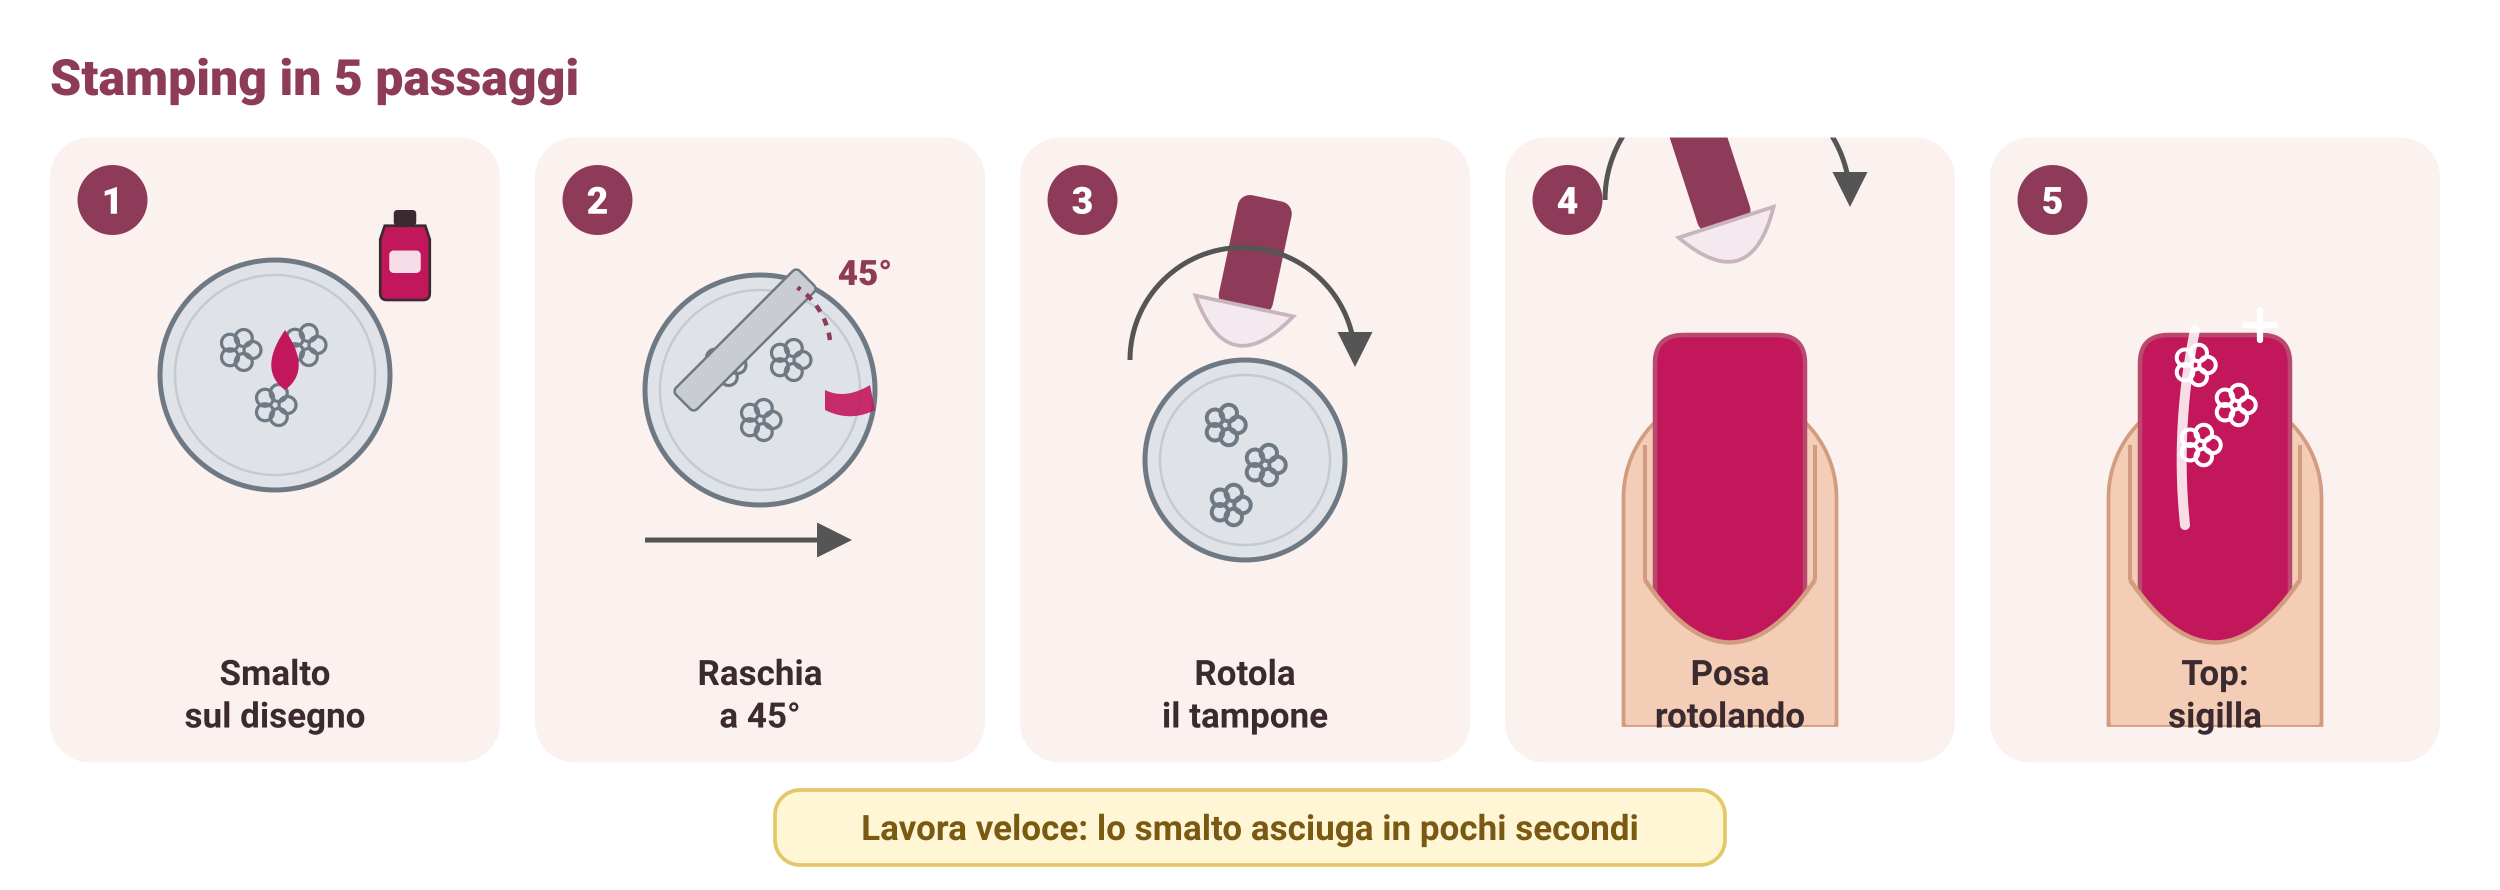
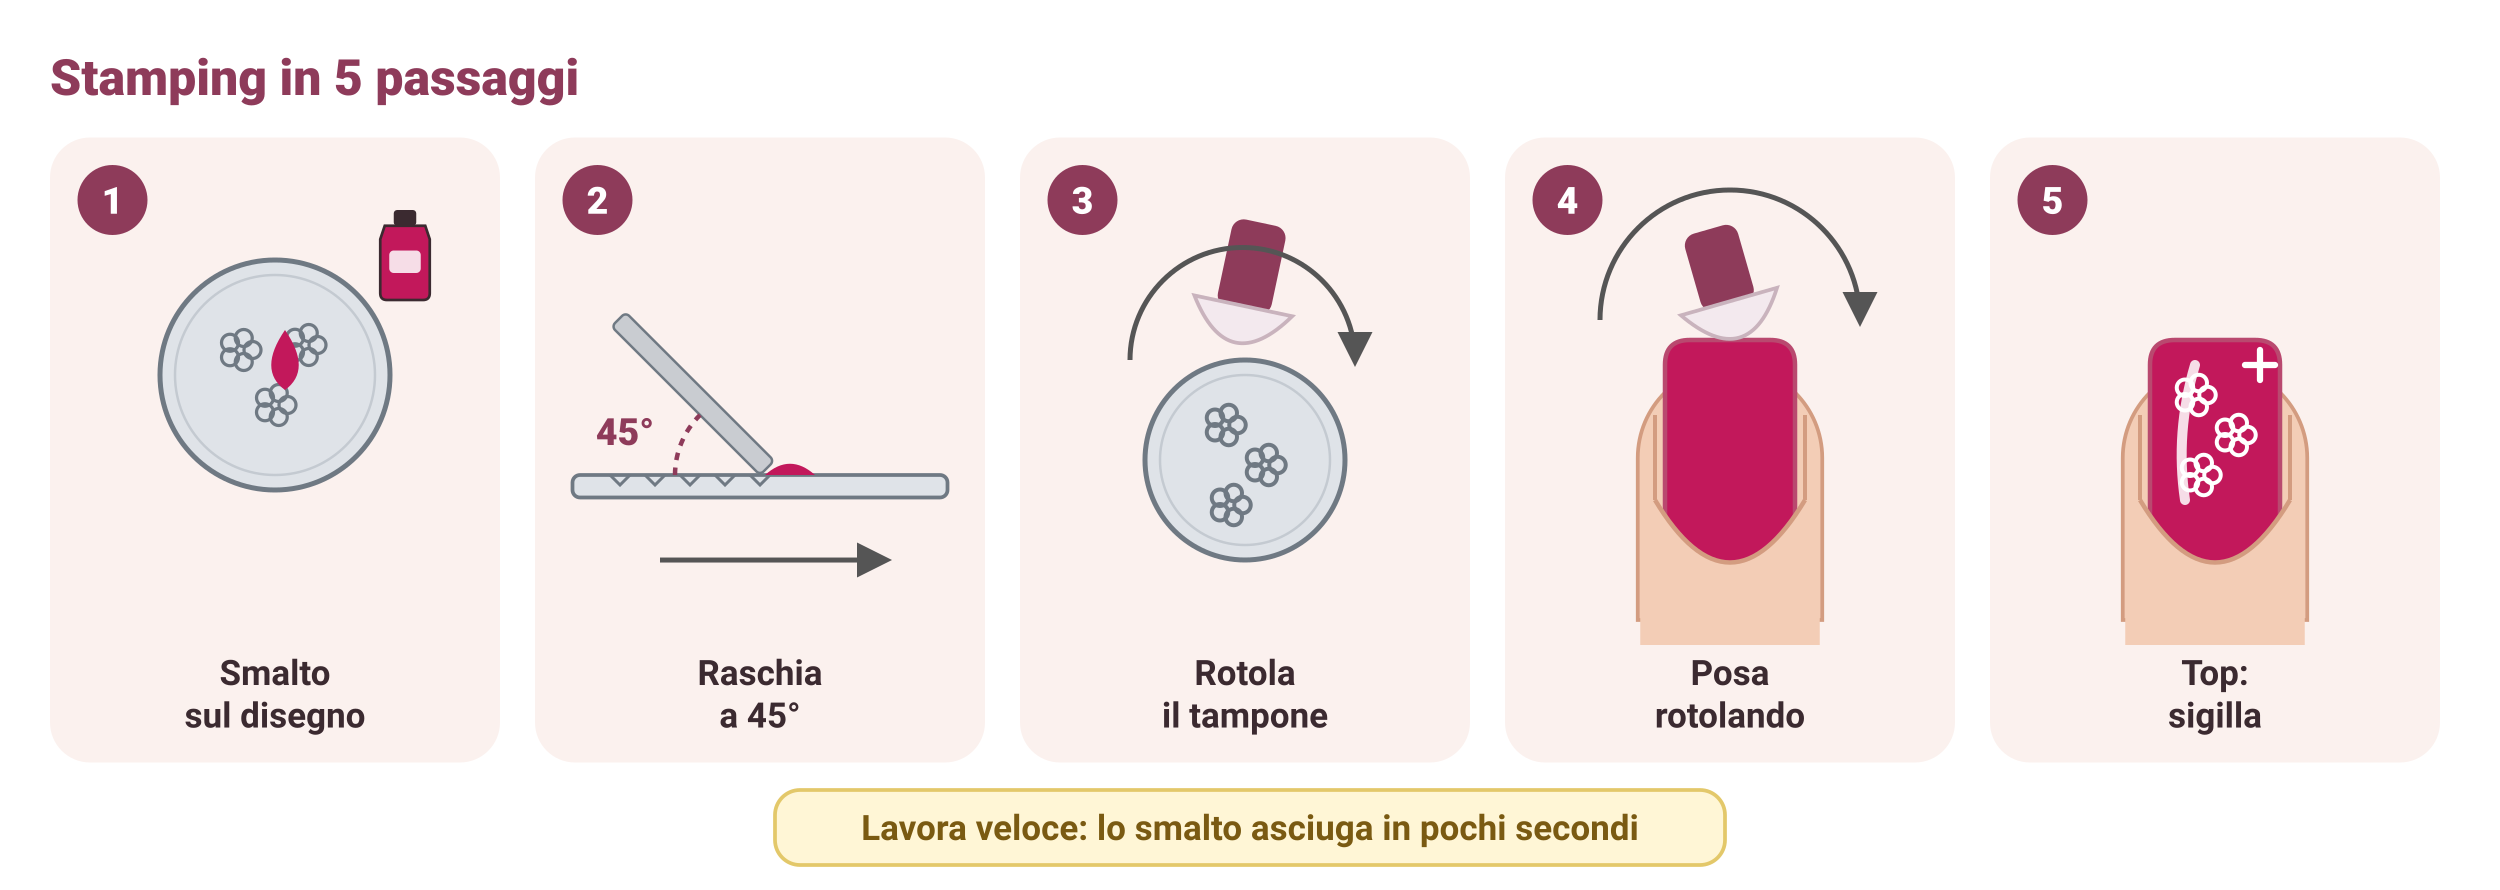
<svg xmlns="http://www.w3.org/2000/svg" viewBox="0 0 1000 356" width="1000" height="356" font-family="system-ui, -apple-system, 'Segoe UI', Roboto, Arial, sans-serif" role="img">
  <rect width="100%" height="100%" fill="#ffffff" />
  <defs>
    <marker id="ar" viewBox="0 0 10 10" refX="8" refY="5" markerWidth="7" markerHeight="7" orient="auto-start-reverse">
      <path d="M0,0 L10,5 L0,10 z" fill="#8e3b5a" />
    </marker>
    <marker id="arw" viewBox="0 0 10 10" refX="8" refY="5" markerWidth="7" markerHeight="7" orient="auto-start-reverse">
      <path d="M0,0 L10,5 L0,10 z" fill="#7a6369" />
    </marker>
    <marker id="ag" viewBox="0 0 10 10" refX="8" refY="5" markerWidth="7" markerHeight="7" orient="auto-start-reverse">
      <path d="M0,0 L10,5 L0,10 z" fill="#555555" />
    </marker>
    <marker id="are" viewBox="0 0 10 10" refX="8" refY="5" markerWidth="7" markerHeight="7" orient="auto-start-reverse">
      <path d="M0,0 L10,5 L0,10 z" fill="#c0392b" />
    </marker>
    <marker id="aro" viewBox="0 0 10 10" refX="8" refY="5" markerWidth="7" markerHeight="7" orient="auto-start-reverse">
      <path d="M0,0 L10,5 L0,10 z" fill="#2f8a5b" />
    </marker>
  </defs>
  <text x="20.0" y="38.0" font-size="20" text-anchor="start" font-weight="800" fill="#8e3b5a">Stamping in 5 passaggi</text>
  <defs>
    <clipPath id="k32">
      <rect x="20" y="55" width="180" height="250" rx="16" />
    </clipPath>
  </defs>
  <rect x="20" y="55" width="180" height="250" rx="16" fill="#fbf1ee" />
  <g clip-path="url(#k32)">
    <circle cx="110.0" cy="150.0" r="46" fill="#dfe3e8" stroke="#6f7983" stroke-width="2" />
    <circle cx="110.0" cy="150.0" r="40" fill="none" stroke="#c4cad1" stroke-width="1" />
    <circle cx="101.0" cy="140.0" r="3.4" fill="none" stroke="#6f7983" stroke-width="1.3" />
    <circle cx="97.5" cy="144.8" r="3.4" fill="none" stroke="#6f7983" stroke-width="1.3" />
    <circle cx="92.0" cy="142.9" r="3.4" fill="none" stroke="#6f7983" stroke-width="1.3" />
    <circle cx="92.0" cy="137.1" r="3.4" fill="none" stroke="#6f7983" stroke-width="1.3" />
    <circle cx="97.5" cy="135.2" r="3.4" fill="none" stroke="#6f7983" stroke-width="1.3" />
    <circle cx="127.0" cy="138.0" r="3.4" fill="none" stroke="#6f7983" stroke-width="1.3" />
    <circle cx="123.5" cy="142.8" r="3.4" fill="none" stroke="#6f7983" stroke-width="1.3" />
    <circle cx="118.0" cy="140.9" r="3.4" fill="none" stroke="#6f7983" stroke-width="1.3" />
    <circle cx="118.0" cy="135.1" r="3.4" fill="none" stroke="#6f7983" stroke-width="1.3" />
    <circle cx="123.5" cy="133.2" r="3.4" fill="none" stroke="#6f7983" stroke-width="1.3" />
    <circle cx="115.0" cy="162.0" r="3.4" fill="none" stroke="#6f7983" stroke-width="1.3" />
    <circle cx="111.5" cy="166.8" r="3.4" fill="none" stroke="#6f7983" stroke-width="1.3" />
    <circle cx="106.0" cy="164.9" r="3.4" fill="none" stroke="#6f7983" stroke-width="1.3" />
    <circle cx="106.0" cy="159.1" r="3.4" fill="none" stroke="#6f7983" stroke-width="1.3" />
    <circle cx="111.5" cy="157.2" r="3.4" fill="none" stroke="#6f7983" stroke-width="1.3" />
    <path d="M114.0,132.0 q11,16 0,24 q-11,-8 0,-24 z" fill="#c2185b" />
    <g transform="translate(162.0,102.0) scale(0.900)">
      <rect x="-5" y="-20" width="10" height="7" rx="1.5" fill="#3b2a30" />
      <path d="M-9,-13 L9,-13 L11,-7 L11,17 Q11,20 8,20 L-8,20 Q-11,20 -11,17 L-11,-7 Z" fill="#c2185b" stroke="#3b2a30" stroke-width="1.2" />
      <rect x="-7" y="-2" width="14" height="10" rx="2" fill="#fff" opacity=".85" />
    </g>
  </g>
  <circle cx="45.0" cy="80.0" r="14" fill="#8e3b5a" />
  <text x="45.0" y="85.5" font-size="15" text-anchor="middle" font-weight="800" fill="#fff">1</text>
  <text x="110.0" y="274.0" font-size="14" text-anchor="middle" font-weight="700" fill="#3b2a30">Smalto</text>
  <text x="110.0" y="291.0" font-size="14" text-anchor="middle" font-weight="700" fill="#3b2a30">sul disegno</text>
  <defs>
    <clipPath id="k33">
      <rect x="214" y="55" width="180" height="250" rx="16" />
    </clipPath>
  </defs>
  <rect x="214" y="55" width="180" height="250" rx="16" fill="#fbf1ee" />
  <g clip-path="url(#k33)">
-     <circle cx="304.0" cy="156.0" r="46" fill="#dfe3e8" stroke="#6f7983" stroke-width="2" />
-     <circle cx="304.0" cy="156.0" r="40" fill="none" stroke="#c4cad1" stroke-width="1" />
-     <circle cx="295.0" cy="146.0" r="3.4" fill="none" stroke="#6f7983" stroke-width="1.3" />
-     <circle cx="291.5" cy="150.8" r="3.4" fill="none" stroke="#6f7983" stroke-width="1.3" />
-     <circle cx="286.0" cy="148.9" r="3.4" fill="none" stroke="#6f7983" stroke-width="1.3" />
-     <circle cx="286.0" cy="143.1" r="3.4" fill="none" stroke="#6f7983" stroke-width="1.3" />
-     <circle cx="291.5" cy="141.2" r="3.4" fill="none" stroke="#6f7983" stroke-width="1.3" />
-     <circle cx="321.0" cy="144.0" r="3.4" fill="none" stroke="#6f7983" stroke-width="1.3" />
-     <circle cx="317.5" cy="148.8" r="3.4" fill="none" stroke="#6f7983" stroke-width="1.3" />
-     <circle cx="312.0" cy="146.9" r="3.4" fill="none" stroke="#6f7983" stroke-width="1.3" />
-     <circle cx="312.0" cy="141.1" r="3.4" fill="none" stroke="#6f7983" stroke-width="1.3" />
-     <circle cx="317.5" cy="139.2" r="3.4" fill="none" stroke="#6f7983" stroke-width="1.3" />
-     <circle cx="309.0" cy="168.0" r="3.4" fill="none" stroke="#6f7983" stroke-width="1.3" />
-     <circle cx="305.5" cy="172.8" r="3.4" fill="none" stroke="#6f7983" stroke-width="1.3" />
-     <circle cx="300.0" cy="170.9" r="3.4" fill="none" stroke="#6f7983" stroke-width="1.3" />
-     <circle cx="300.0" cy="165.1" r="3.4" fill="none" stroke="#6f7983" stroke-width="1.3" />
-     <circle cx="305.5" cy="163.2" r="3.4" fill="none" stroke="#6f7983" stroke-width="1.3" />
-     <path d="M330.0,156.0 q8,4 18,-2 l2,10 q-10,5 -20,0 z" fill="#c2185b" opacity=".9" />
-     <g transform="rotate(-45.0 298.0 136.0)">
-       <rect x="263.0" y="130.0" width="70" height="12" rx="2" fill="#c9ccd1" stroke="#6f7983" />
+     <rect x="229.0" y="190.0" width="150" height="9" rx="3" fill="#dfe3e8" stroke="#6f7983" stroke-width="1.5" />
+     <path d="M244.0,190.0 l4,4 l4,-4" fill="none" stroke="#6f7983" stroke-width="1.2" />
+     <path d="M258.0,190.0 l4,4 l4,-4" fill="none" stroke="#6f7983" stroke-width="1.2" />
+     <path d="M272.0,190.0 l4,4 l4,-4" fill="none" stroke="#6f7983" stroke-width="1.2" />
+     <path d="M286.0,190.0 l4,4 l4,-4" fill="none" stroke="#6f7983" stroke-width="1.2" />
+     <path d="M300.0,190.0 l4,4 l4,-4" fill="none" stroke="#6f7983" stroke-width="1.2" />
+     <path d="M306.0,190.0 q10,-9 20,0 z" fill="#c2185b" />
+     <g transform="rotate(45.0 304.0 190.0)">
+       <rect x="220.0" y="182.0" width="84" height="8" rx="2" fill="#c9ccd1" stroke="#6f7983" />
    </g>
-     <path d="M332.0,136.0 A30,30 0 0 0 319.0,115.0" fill="none" stroke="#8e3b5a" stroke-width="1.8" stroke-dasharray="3 3" />
-     <text x="346.0" y="114.0" font-size="14" text-anchor="middle" font-weight="800" fill="#8e3b5a">45°</text>
-     <line x1="258.0" y1="216.0" x2="338.0" y2="216.0" stroke="#555555" stroke-width="2" marker-end="url(#ag)" />
+     <path d="M270.0,190.0 A34,34 0 0 1 280.0,166.0" fill="none" stroke="#8e3b5a" stroke-width="1.8" stroke-dasharray="3 3" />
+     <text x="250.0" y="178.0" font-size="15" text-anchor="middle" font-weight="800" fill="#8e3b5a">45°</text>
+     <line x1="264.0" y1="224.0" x2="354.0" y2="224.0" stroke="#555555" stroke-width="2" marker-end="url(#ag)" />
  </g>
  <circle cx="239.0" cy="80.0" r="14" fill="#8e3b5a" />
  <text x="239.0" y="85.5" font-size="15" text-anchor="middle" font-weight="800" fill="#fff">2</text>
  <text x="304.0" y="274.0" font-size="14" text-anchor="middle" font-weight="700" fill="#3b2a30">Raschia</text>
  <text x="304.0" y="291.0" font-size="14" text-anchor="middle" font-weight="700" fill="#3b2a30">a 45°</text>
  <defs>
    <clipPath id="k34">
      <rect x="408" y="55" width="180" height="250" rx="16" />
    </clipPath>
  </defs>
  <rect x="408" y="55" width="180" height="250" rx="16" fill="#fbf1ee" />
  <g clip-path="url(#k34)">
    <circle cx="498.0" cy="184.0" r="40" fill="#dfe3e8" stroke="#6f7983" stroke-width="2" />
    <circle cx="498.0" cy="184.0" r="34" fill="none" stroke="#c4cad1" stroke-width="1" />
    <circle cx="495.0" cy="170.0" r="3.3" fill="none" stroke="#6f7983" stroke-width="1.6" />
    <circle cx="491.5" cy="174.8" r="3.3" fill="none" stroke="#6f7983" stroke-width="1.6" />
    <circle cx="486.0" cy="172.9" r="3.3" fill="none" stroke="#6f7983" stroke-width="1.6" />
    <circle cx="486.0" cy="167.1" r="3.3" fill="none" stroke="#6f7983" stroke-width="1.6" />
    <circle cx="491.5" cy="165.2" r="3.3" fill="none" stroke="#6f7983" stroke-width="1.6" />
    <circle cx="511.0" cy="186.0" r="3.3" fill="none" stroke="#6f7983" stroke-width="1.6" />
    <circle cx="507.5" cy="190.8" r="3.3" fill="none" stroke="#6f7983" stroke-width="1.6" />
    <circle cx="502.0" cy="188.9" r="3.3" fill="none" stroke="#6f7983" stroke-width="1.6" />
    <circle cx="502.0" cy="183.1" r="3.3" fill="none" stroke="#6f7983" stroke-width="1.6" />
    <circle cx="507.5" cy="181.2" r="3.3" fill="none" stroke="#6f7983" stroke-width="1.6" />
    <circle cx="497.0" cy="202.0" r="3.3" fill="none" stroke="#6f7983" stroke-width="1.6" />
    <circle cx="493.5" cy="206.8" r="3.3" fill="none" stroke="#6f7983" stroke-width="1.6" />
    <circle cx="488.0" cy="204.9" r="3.3" fill="none" stroke="#6f7983" stroke-width="1.6" />
    <circle cx="488.0" cy="199.1" r="3.3" fill="none" stroke="#6f7983" stroke-width="1.6" />
    <circle cx="493.5" cy="197.2" r="3.3" fill="none" stroke="#6f7983" stroke-width="1.6" />
-     <g transform="rotate(12.0 494.0 140.0)">
-       <rect x="483.0" y="78.0" width="22" height="46" rx="5" fill="#8e3b5a" />
-       <path d="M474.0,122.0 L514.0,122.0 Q494.0,154.0 474.0,122.0 Z" fill="#f3e9ee" stroke="#c9b3bd" stroke-width="1.5" />
+     <g transform="rotate(12.0 494.0 138.0)">
+       <rect x="483.0" y="88.0" width="22" height="36" rx="5" fill="#8e3b5a" />
+       <path d="M474.0,122.0 L514.0,122.0 Q494.0,152.0 474.0,122.0 Z" fill="#f3e9ee" stroke="#c9b3bd" stroke-width="1.5" />
    </g>
    <path d="M452.0,144.0 A40,40 0 0 1 542.0,144.0" fill="none" stroke="#555555" stroke-width="2" marker-end="url(#ag)" />
  </g>
  <circle cx="433.0" cy="80.0" r="14" fill="#8e3b5a" />
  <text x="433.0" y="85.5" font-size="15" text-anchor="middle" font-weight="800" fill="#fff">3</text>
  <text x="498.0" y="274.0" font-size="14" text-anchor="middle" font-weight="700" fill="#3b2a30">Rotola</text>
  <text x="498.0" y="291.0" font-size="14" text-anchor="middle" font-weight="700" fill="#3b2a30">il tampone</text>
  <defs>
    <clipPath id="k36">
      <rect x="602" y="55" width="180" height="250" rx="16" />
    </clipPath>
  </defs>
  <rect x="602" y="55" width="180" height="250" rx="16" fill="#fbf1ee" />
  <g clip-path="url(#k36)">
-     <path d="M649.4,290.0 L649.4,199.1 A42.6,42.6 0 0 1 734.6,199.1 L734.6,290.0 Z" fill="#f3cdb6" stroke="#d39c80" stroke-width="1.5" />
+     <path d="M655.1,248.0 L655.1,183.2 A36.9,36.9 0 0 1 728.9,183.2 L728.9,248.0 Z" fill="#f3cdb6" stroke="#d39c80" stroke-width="1.5" />
    <defs>
      <clipPath id="c35">
-         <path d="M662.0,266.0 L722.0,266.0 L722.0,170.0 L722.0,145.4 Q722.0,134.0 710.6,134.0 L673.4,134.0 Q662.0,134.0 662.0,145.4 L662.0,170.0 Z" />
+         <path d="M666.0,234.0 L718.0,234.0 L718.0,158.0 L718.0,145.9 Q718.0,136.0 708.1,136.0 L675.9,136.0 Q666.0,136.0 666.0,145.9 L666.0,158.0 Z" />
      </clipPath>
    </defs>
-     <path d="M662.0,266.0 L722.0,266.0 L722.0,170.0 L722.0,145.4 Q722.0,134.0 710.6,134.0 L673.4,134.0 Q662.0,134.0 662.0,145.4 L662.0,170.0 Z" fill="#c2185b" />
-     <path d="M656.0,170.0 Q692.0,170.0 728.0,170.0 L728.0,74.0 L656.0,74.0 Z" fill="#c2185b" clip-path="url(#c35)" />
-     <path d="M662.0,266.0 L722.0,266.0 L722.0,170.0 L722.0,145.4 Q722.0,134.0 710.6,134.0 L673.4,134.0 Q662.0,134.0 662.0,145.4 L662.0,170.0 Z" fill="none" stroke="#b9496f" stroke-width="1.8" />
-     <path d="M650.4,232.0 L658.0,232.0 Q692.0,282.0 726.0,232.0 L733.6,232.0 L733.6,290.0 L650.4,290.0 Z" fill="#f3cdb6" />
-     <path d="M658.0,232.0 Q692.0,282.0 726.0,232.0" fill="none" stroke="#d39c80" stroke-width="1.8" />
-     <path d="M658.0,232.0 L658.0,178.0" stroke="#d39c80" stroke-width="1.6" />
-     <path d="M726.0,232.0 L726.0,178.0" stroke="#d39c80" stroke-width="1.6" />
-     <g transform="rotate(-18.0 696.0 106.0)">
-       <rect x="685.0" y="44.0" width="22" height="46" rx="5" fill="#8e3b5a" />
-       <path d="M676.0,88.0 L716.0,88.0 Q696.0,120.0 676.0,88.0 Z" fill="#f3e9ee" stroke="#c9b3bd" stroke-width="1.5" />
+     <path d="M666.0,234.0 L718.0,234.0 L718.0,158.0 L718.0,145.9 Q718.0,136.0 708.1,136.0 L675.9,136.0 Q666.0,136.0 666.0,145.9 L666.0,158.0 Z" fill="#c2185b" />
+     <path d="M660.0,158.0 Q692.0,158.0 724.0,158.0 L724.0,76.0 L660.0,76.0 Z" fill="#c2185b" clip-path="url(#c35)" />
+     <path d="M666.0,234.0 L718.0,234.0 L718.0,158.0 L718.0,145.9 Q718.0,136.0 708.1,136.0 L675.9,136.0 Q666.0,136.0 666.0,145.9 L666.0,158.0 Z" fill="none" stroke="#b9496f" stroke-width="1.8" />
+     <path d="M656.1,200.0 L662.0,200.0 Q692.0,250.0 722.0,200.0 L727.9,200.0 L727.9,258.0 L656.1,258.0 Z" fill="#f3cdb6" />
+     <path d="M662.0,200.0 Q692.0,250.0 722.0,200.0" fill="none" stroke="#d39c80" stroke-width="1.8" />
+     <path d="M662.0,200.0 L662.0,166.0" stroke="#d39c80" stroke-width="1.6" />
+     <path d="M722.0,200.0 L722.0,166.0" stroke="#d39c80" stroke-width="1.6" />
+     <g transform="rotate(-16.0 696.0 136.0)">
+       <rect x="685.0" y="90.0" width="22" height="32" rx="5" fill="#8e3b5a" />
+       <path d="M676.0,120.0 L716.0,120.0 Q696.0,150.0 676.0,120.0 Z" fill="#f3e9ee" stroke="#c9b3bd" stroke-width="1.5" />
    </g>
-     <path d="M642.0,80.0 A44,44 0 0 1 740.0,80.0" fill="none" stroke="#555555" stroke-width="2" marker-end="url(#ag)" />
+     <path d="M640.0,128.0 A44,44 0 0 1 744.0,128.0" fill="none" stroke="#555555" stroke-width="2" marker-end="url(#ag)" />
  </g>
  <circle cx="627.0" cy="80.0" r="14" fill="#8e3b5a" />
  <text x="627.0" y="85.5" font-size="15" text-anchor="middle" font-weight="800" fill="#fff">4</text>
  <text x="692.0" y="274.0" font-size="14" text-anchor="middle" font-weight="700" fill="#3b2a30">Posa</text>
  <text x="692.0" y="291.0" font-size="14" text-anchor="middle" font-weight="700" fill="#3b2a30">rotolando</text>
  <defs>
    <clipPath id="k38">
      <rect x="796" y="55" width="180" height="250" rx="16" />
    </clipPath>
  </defs>
  <rect x="796" y="55" width="180" height="250" rx="16" fill="#fbf1ee" />
  <g clip-path="url(#k38)">
-     <path d="M843.4,290.0 L843.4,199.1 A42.6,42.6 0 0 1 928.6,199.1 L928.6,290.0 Z" fill="#f3cdb6" stroke="#d39c80" stroke-width="1.5" />
+     <path d="M849.1,248.0 L849.1,183.2 A36.9,36.9 0 0 1 922.9,183.2 L922.9,248.0 Z" fill="#f3cdb6" stroke="#d39c80" stroke-width="1.5" />
    <defs>
      <clipPath id="c37">
-         <path d="M856.0,266.0 L916.0,266.0 L916.0,170.0 L916.0,145.4 Q916.0,134.0 904.6,134.0 L867.4,134.0 Q856.0,134.0 856.0,145.4 L856.0,170.0 Z" />
+         <path d="M860.0,234.0 L912.0,234.0 L912.0,158.0 L912.0,145.9 Q912.0,136.0 902.1,136.0 L869.9,136.0 Q860.0,136.0 860.0,145.9 L860.0,158.0 Z" />
      </clipPath>
    </defs>
-     <path d="M856.0,266.0 L916.0,266.0 L916.0,170.0 L916.0,145.4 Q916.0,134.0 904.6,134.0 L867.4,134.0 Q856.0,134.0 856.0,145.4 L856.0,170.0 Z" fill="#c2185b" />
-     <path d="M850.0,170.0 Q886.0,170.0 922.0,170.0 L922.0,74.0 L850.0,74.0 Z" fill="#c2185b" clip-path="url(#c37)" />
+     <path d="M860.0,234.0 L912.0,234.0 L912.0,158.0 L912.0,145.9 Q912.0,136.0 902.1,136.0 L869.9,136.0 Q860.0,136.0 860.0,145.9 L860.0,158.0 Z" fill="#c2185b" />
+     <path d="M854.0,158.0 Q886.0,158.0 918.0,158.0 L918.0,76.0 L854.0,76.0 Z" fill="#c2185b" clip-path="url(#c37)" />
    <g clip-path="url(#c37)">
-       <circle cx="883.0" cy="146.0" r="3.3" fill="none" stroke="#ffffff" stroke-width="1.6" />
-       <circle cx="879.5" cy="150.8" r="3.3" fill="none" stroke="#ffffff" stroke-width="1.6" />
-       <circle cx="874.0" cy="148.9" r="3.3" fill="none" stroke="#ffffff" stroke-width="1.6" />
-       <circle cx="874.0" cy="143.1" r="3.3" fill="none" stroke="#ffffff" stroke-width="1.6" />
-       <circle cx="879.5" cy="141.2" r="3.3" fill="none" stroke="#ffffff" stroke-width="1.6" />
-       <circle cx="899.0" cy="162.0" r="3.3" fill="none" stroke="#ffffff" stroke-width="1.6" />
-       <circle cx="895.5" cy="166.8" r="3.3" fill="none" stroke="#ffffff" stroke-width="1.6" />
-       <circle cx="890.0" cy="164.9" r="3.3" fill="none" stroke="#ffffff" stroke-width="1.6" />
-       <circle cx="890.0" cy="159.1" r="3.3" fill="none" stroke="#ffffff" stroke-width="1.6" />
-       <circle cx="895.5" cy="157.2" r="3.3" fill="none" stroke="#ffffff" stroke-width="1.6" />
-       <circle cx="885.0" cy="178.0" r="3.3" fill="none" stroke="#ffffff" stroke-width="1.6" />
-       <circle cx="881.5" cy="182.8" r="3.3" fill="none" stroke="#ffffff" stroke-width="1.6" />
-       <circle cx="876.0" cy="180.9" r="3.3" fill="none" stroke="#ffffff" stroke-width="1.6" />
-       <circle cx="876.0" cy="175.1" r="3.3" fill="none" stroke="#ffffff" stroke-width="1.6" />
-       <circle cx="881.5" cy="173.2" r="3.3" fill="none" stroke="#ffffff" stroke-width="1.6" />
+       <circle cx="883.0" cy="158.0" r="3.3" fill="none" stroke="#ffffff" stroke-width="1.6" />
+       <circle cx="879.5" cy="162.8" r="3.3" fill="none" stroke="#ffffff" stroke-width="1.6" />
+       <circle cx="874.0" cy="160.9" r="3.3" fill="none" stroke="#ffffff" stroke-width="1.6" />
+       <circle cx="874.0" cy="155.1" r="3.3" fill="none" stroke="#ffffff" stroke-width="1.6" />
+       <circle cx="879.5" cy="153.2" r="3.3" fill="none" stroke="#ffffff" stroke-width="1.6" />
+       <circle cx="899.0" cy="174.0" r="3.3" fill="none" stroke="#ffffff" stroke-width="1.6" />
+       <circle cx="895.5" cy="178.8" r="3.3" fill="none" stroke="#ffffff" stroke-width="1.6" />
+       <circle cx="890.0" cy="176.9" r="3.3" fill="none" stroke="#ffffff" stroke-width="1.6" />
+       <circle cx="890.0" cy="171.1" r="3.3" fill="none" stroke="#ffffff" stroke-width="1.6" />
+       <circle cx="895.5" cy="169.2" r="3.3" fill="none" stroke="#ffffff" stroke-width="1.6" />
+       <circle cx="885.0" cy="190.0" r="3.3" fill="none" stroke="#ffffff" stroke-width="1.6" />
+       <circle cx="881.5" cy="194.8" r="3.3" fill="none" stroke="#ffffff" stroke-width="1.6" />
+       <circle cx="876.0" cy="192.9" r="3.3" fill="none" stroke="#ffffff" stroke-width="1.6" />
+       <circle cx="876.0" cy="187.1" r="3.3" fill="none" stroke="#ffffff" stroke-width="1.6" />
+       <circle cx="881.5" cy="185.2" r="3.3" fill="none" stroke="#ffffff" stroke-width="1.6" />
    </g>
-     <path d="M856.0,266.0 L916.0,266.0 L916.0,170.0 L916.0,145.4 Q916.0,134.0 904.6,134.0 L867.4,134.0 Q856.0,134.0 856.0,145.4 L856.0,170.0 Z" fill="none" stroke="#b9496f" stroke-width="1.8" />
-     <path d="M844.4,232.0 L852.0,232.0 Q886.0,282.0 920.0,232.0 L927.6,232.0 L927.6,290.0 L844.4,290.0 Z" fill="#f3cdb6" />
-     <path d="M852.0,232.0 Q886.0,282.0 920.0,232.0" fill="none" stroke="#d39c80" stroke-width="1.8" />
-     <path d="M852.0,232.0 L852.0,178.0" stroke="#d39c80" stroke-width="1.6" />
-     <path d="M920.0,232.0 L920.0,178.0" stroke="#d39c80" stroke-width="1.6" />
-     <path d="M874.0,210.0 Q870.0,171.0 878.0,132.0" stroke="#fff" stroke-width="4" fill="none" stroke-linecap="round" opacity=".85" />
-     <path d="M898.0,130.0 L910.0,130.0 M904.0,124.0 L904.0,136.0" stroke="#fff" stroke-width="2.5" stroke-linecap="round" />
+     <path d="M860.0,234.0 L912.0,234.0 L912.0,158.0 L912.0,145.9 Q912.0,136.0 902.1,136.0 L869.9,136.0 Q860.0,136.0 860.0,145.9 L860.0,158.0 Z" fill="none" stroke="#b9496f" stroke-width="1.8" />
+     <path d="M850.1,200.0 L856.0,200.0 Q886.0,250.0 916.0,200.0 L921.9,200.0 L921.9,258.0 L850.1,258.0 Z" fill="#f3cdb6" />
+     <path d="M856.0,200.0 Q886.0,250.0 916.0,200.0" fill="none" stroke="#d39c80" stroke-width="1.8" />
+     <path d="M856.0,200.0 L856.0,166.0" stroke="#d39c80" stroke-width="1.6" />
+     <path d="M916.0,200.0 L916.0,166.0" stroke="#d39c80" stroke-width="1.6" />
+     <path d="M874.0,200.0 Q870.0,173.0 878.0,146.0" stroke="#fff" stroke-width="4" fill="none" stroke-linecap="round" opacity=".85" />
+     <path d="M898.0,146.0 L910.0,146.0 M904.0,140.0 L904.0,152.0" stroke="#fff" stroke-width="2.5" stroke-linecap="round" />
  </g>
  <circle cx="821.0" cy="80.0" r="14" fill="#8e3b5a" />
  <text x="821.0" y="85.5" font-size="15" text-anchor="middle" font-weight="800" fill="#fff">5</text>
  <text x="886.0" y="274.0" font-size="14" text-anchor="middle" font-weight="700" fill="#3b2a30">Top:</text>
  <text x="886.0" y="291.0" font-size="14" text-anchor="middle" font-weight="700" fill="#3b2a30">sigilla</text>
  <rect x="310.0" y="316.0" width="380.0" height="30.0" rx="10" fill="#fff6d6" stroke="#e3c86a" stroke-width="1.5" />
  <text x="500.0" y="336.0" font-size="14" text-anchor="middle" font-weight="700" fill="#7a5a12">Lavora veloce: lo smalto asciuga in pochi secondi</text>
</svg>
